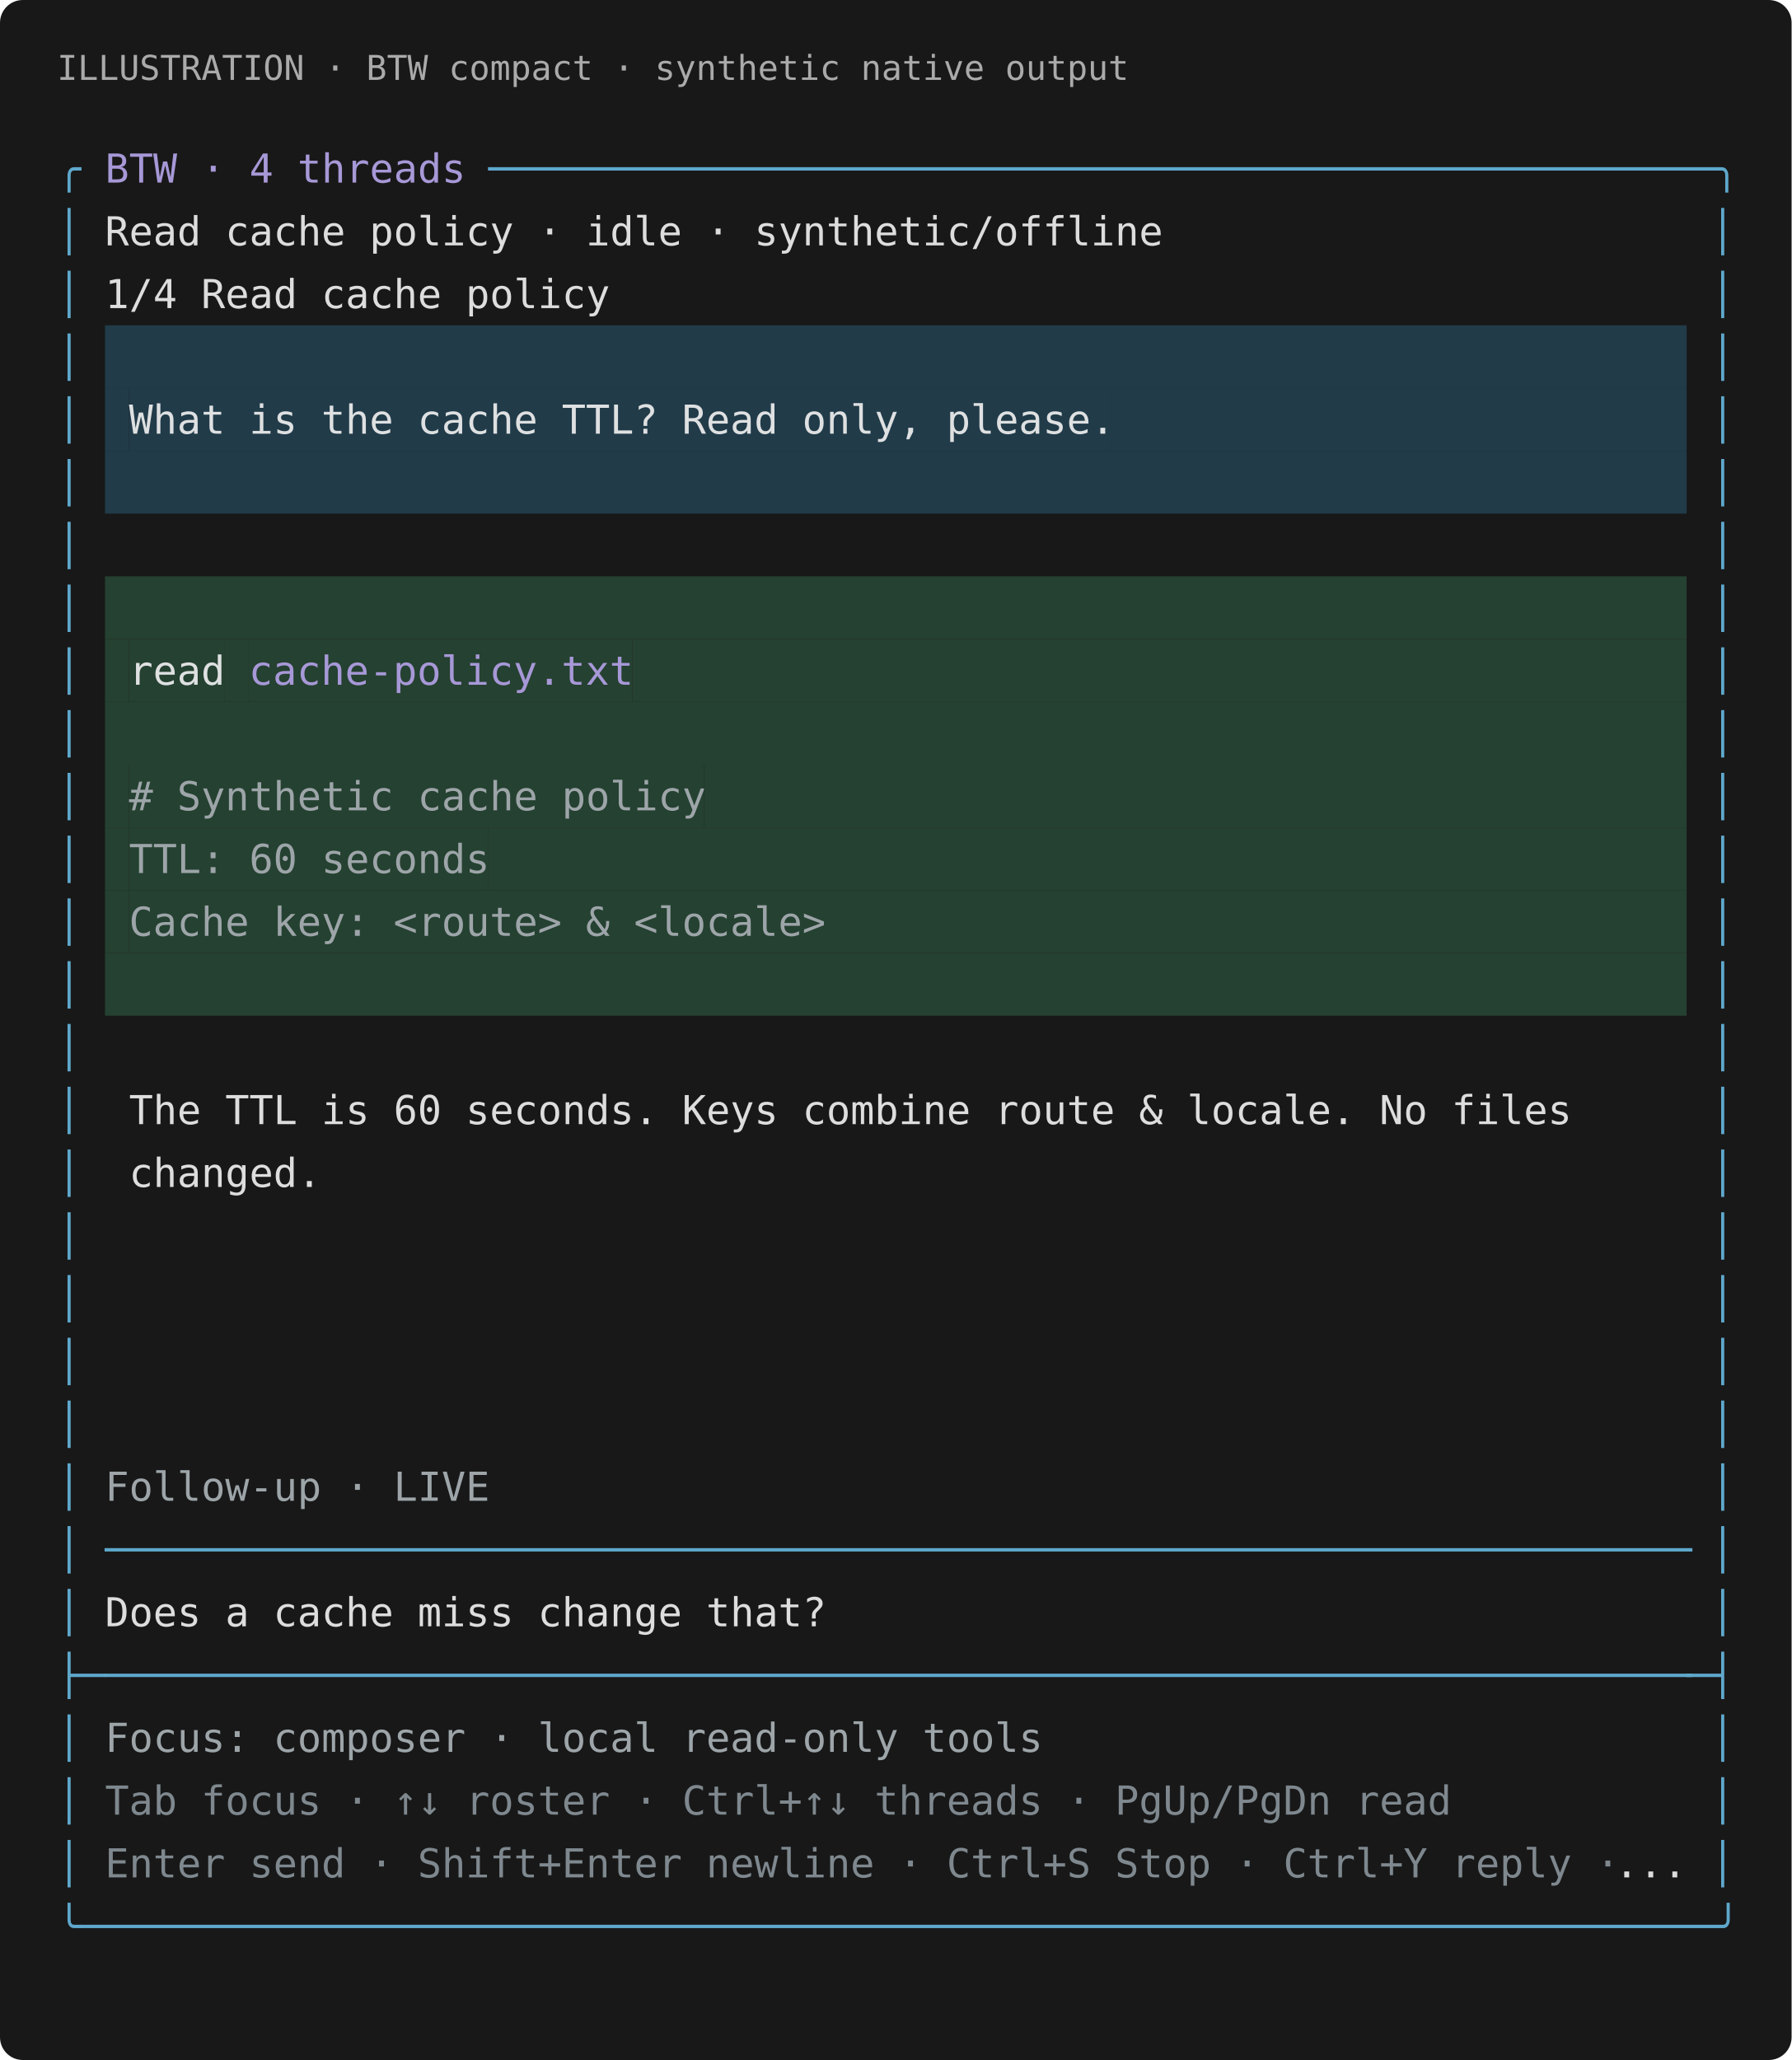
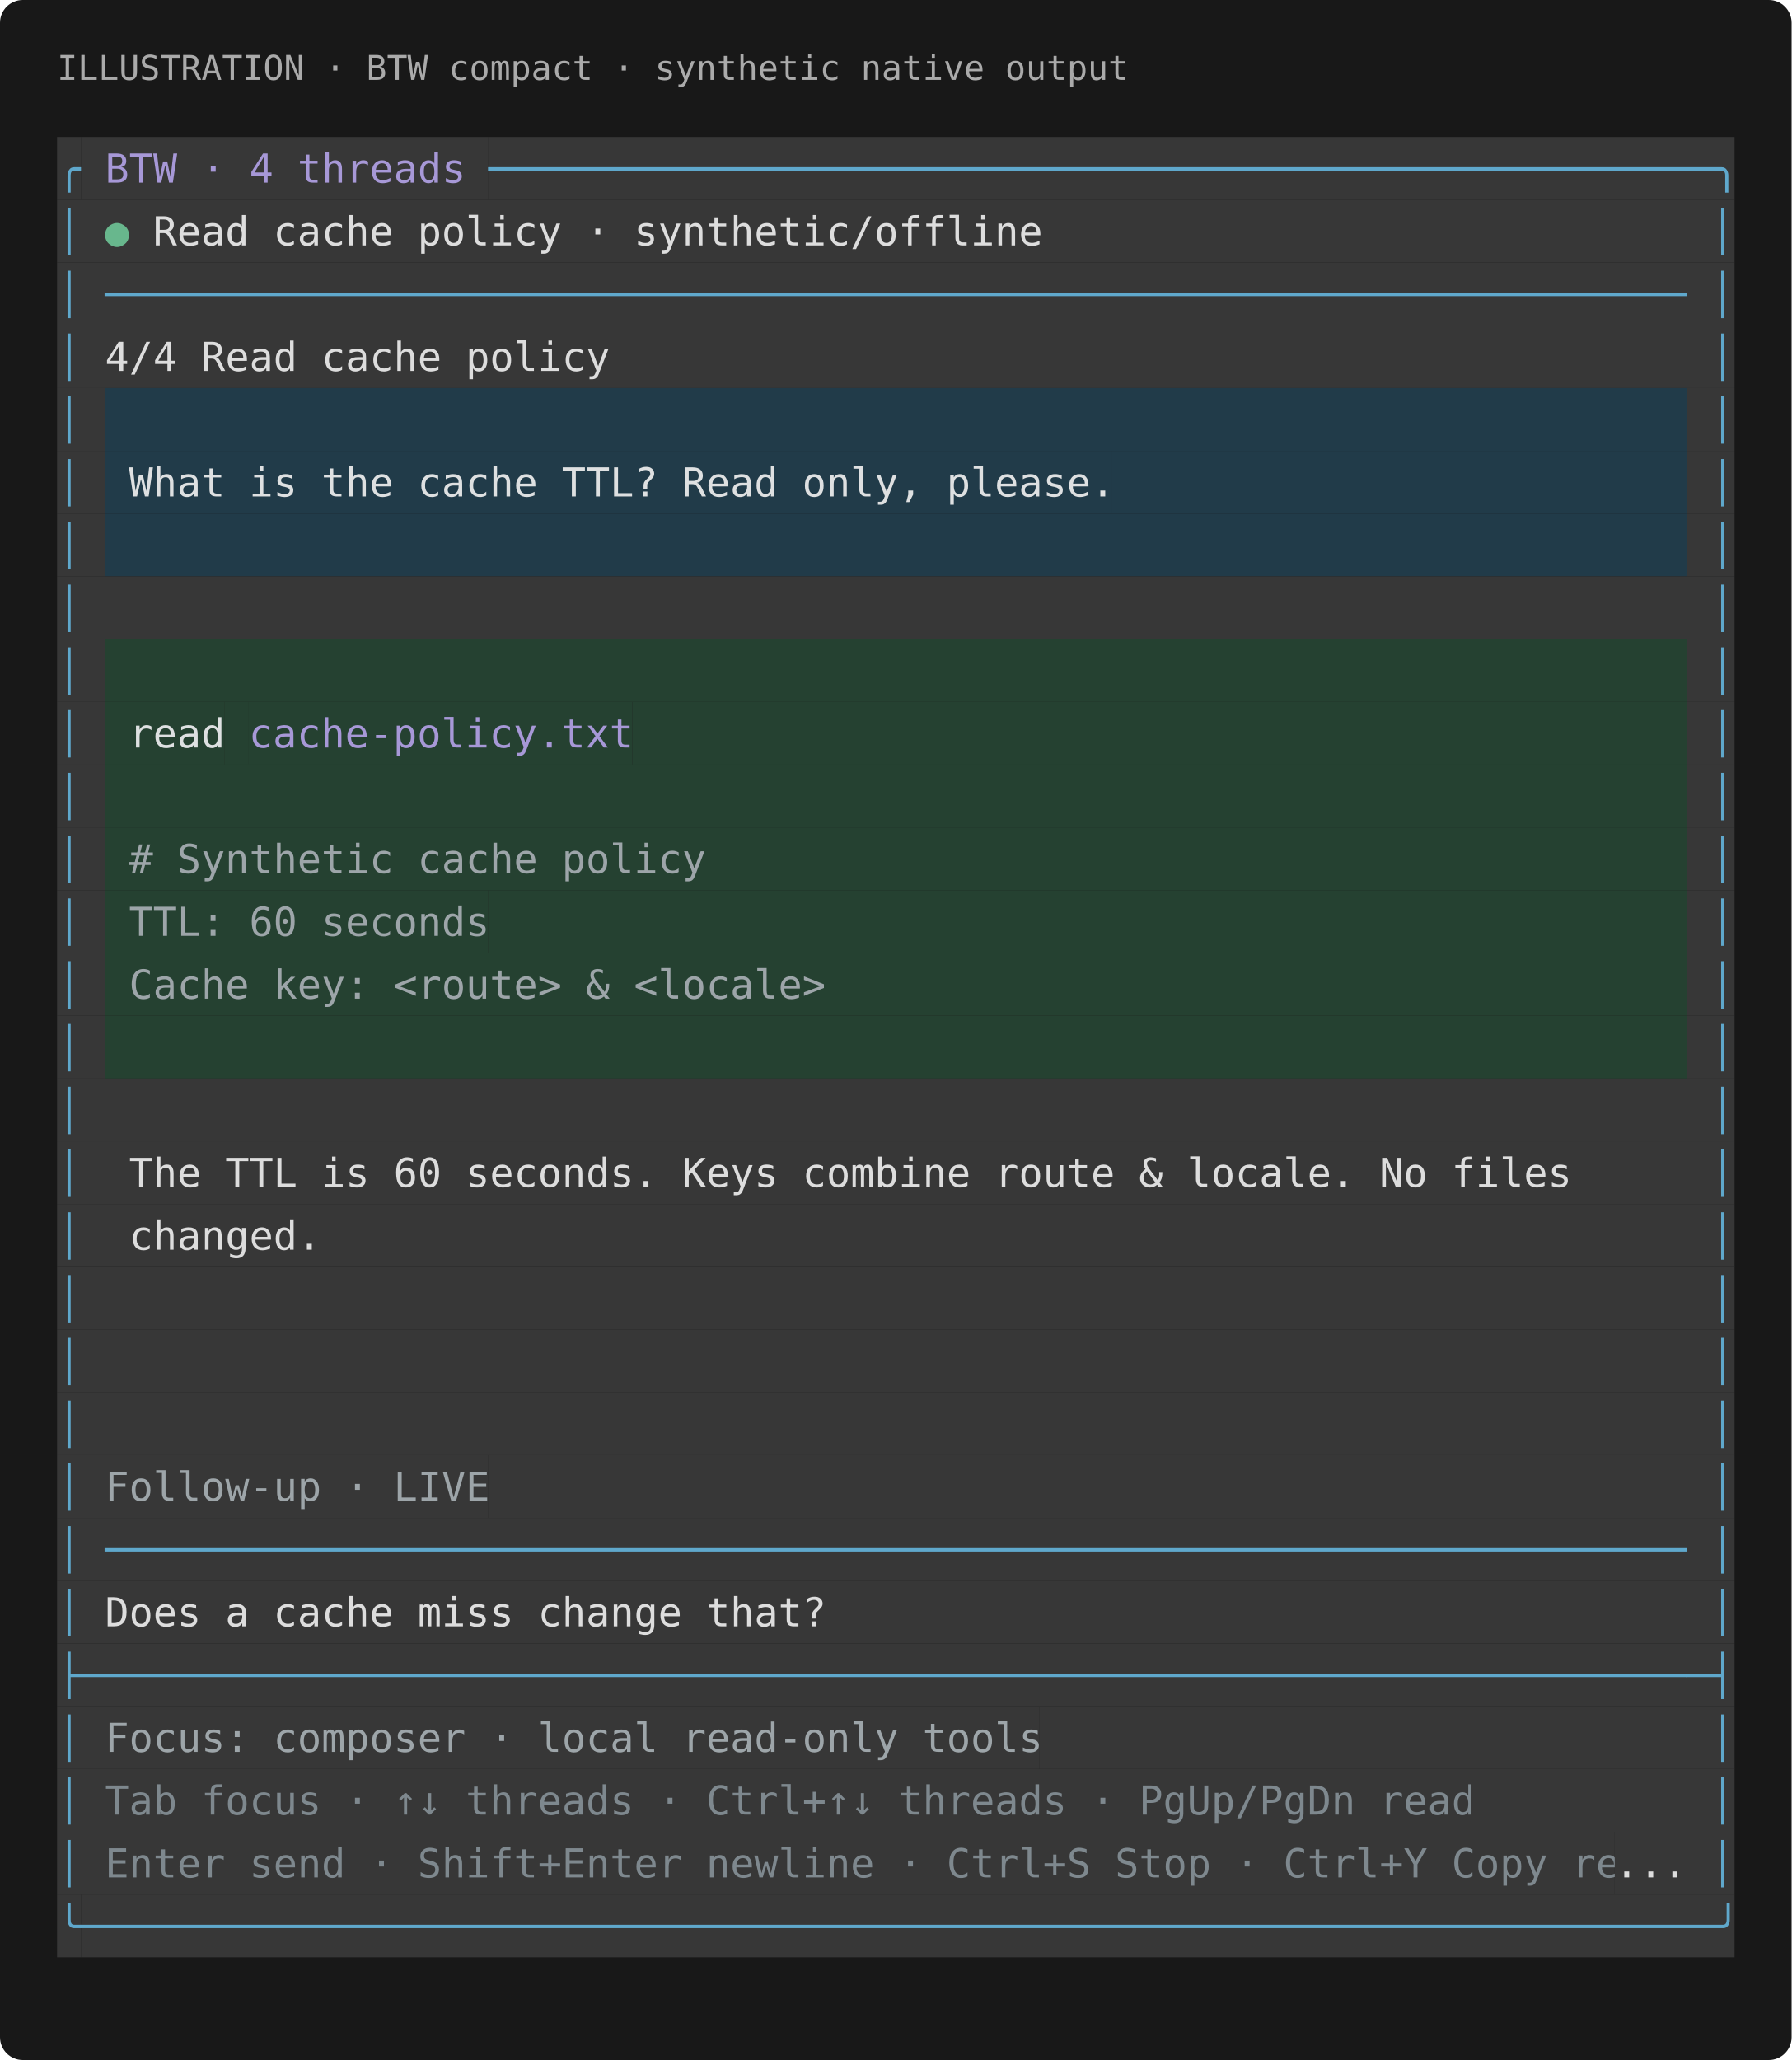
<svg xmlns="http://www.w3.org/2000/svg" width="628" height="722" viewBox="0 0 628 722" role="img" aria-labelledby="title desc">
  <rect width="100%" height="100%" rx="8" fill="#181818" />
  <text x="20" y="28" fill="#aaaaaa" font-family="Menlo, monospace" font-size="12">ILLUSTRATION · BTW compact · synthetic native output</text>
+   <rect x="20" y="48" width="8.4" height="22" fill="rgb(55,55,55)" />
  <text x="20" y="64" xml:space="preserve" fill="rgb(95,168,204)" font-family="Menlo, monospace" font-size="14" textLength="8.4" lengthAdjust="spacingAndGlyphs">╭</text>
+   <rect x="28.4" y="48" width="142.8" height="22" fill="rgb(55,55,55)" />
  <text x="28.4" y="64" xml:space="preserve" fill="rgb(167,152,215)" font-family="Menlo, monospace" font-size="14" textLength="142.8" lengthAdjust="spacingAndGlyphs"> BTW · 4 threads </text>
+   <rect x="171.2" y="48" width="436.8" height="22" fill="rgb(55,55,55)" />
  <text x="171.2" y="64" xml:space="preserve" fill="rgb(95,168,204)" font-family="Menlo, monospace" font-size="14" textLength="436.8" lengthAdjust="spacingAndGlyphs">───────────────────────────────────────────────────╮</text>
+   <rect x="20" y="70" width="16.8" height="22" fill="rgb(55,55,55)" />
  <text x="20" y="86" xml:space="preserve" fill="rgb(95,168,204)" font-family="Menlo, monospace" font-size="14" textLength="16.8" lengthAdjust="spacingAndGlyphs">│ </text>
-   <text x="36.8" y="86" xml:space="preserve" fill="#dddddd" font-family="Menlo, monospace" font-size="14" textLength="554.4" lengthAdjust="spacingAndGlyphs">Read cache policy · idle · synthetic/offline                      </text>
+   <rect x="36.8" y="70" width="8.4" height="22" fill="rgb(55,55,55)" />
+   <text x="36.8" y="86" xml:space="preserve" fill="rgb(104,183,141)" font-family="Menlo, monospace" font-size="14" textLength="8.4" lengthAdjust="spacingAndGlyphs">●</text>
+   <rect x="45.2" y="70" width="546" height="22" fill="rgb(55,55,55)" />
+   <text x="45.2" y="86" xml:space="preserve" fill="#dddddd" font-family="Menlo, monospace" font-size="14" textLength="546" lengthAdjust="spacingAndGlyphs"> Read cache policy · synthetic/offline                           </text>
+   <rect x="591.2" y="70" width="16.8" height="22" fill="rgb(55,55,55)" />
  <text x="591.2" y="86" xml:space="preserve" fill="rgb(95,168,204)" font-family="Menlo, monospace" font-size="14" textLength="16.8" lengthAdjust="spacingAndGlyphs"> │</text>
+   <rect x="20" y="92" width="16.8" height="22" fill="rgb(55,55,55)" />
  <text x="20" y="108" xml:space="preserve" fill="rgb(95,168,204)" font-family="Menlo, monospace" font-size="14" textLength="16.8" lengthAdjust="spacingAndGlyphs">│ </text>
-   <text x="36.8" y="108" xml:space="preserve" fill="#dddddd" font-family="Menlo, monospace" font-size="14" textLength="554.4" lengthAdjust="spacingAndGlyphs">1/4 Read cache policy                                             </text>
+   <rect x="36.8" y="92" width="554.4" height="22" fill="rgb(55,55,55)" />
+   <text x="36.8" y="108" xml:space="preserve" fill="rgb(95,168,204)" font-family="Menlo, monospace" font-size="14" textLength="554.4" lengthAdjust="spacingAndGlyphs">──────────────────────────────────────────────────────────────────</text>
+   <rect x="591.2" y="92" width="16.8" height="22" fill="rgb(55,55,55)" />
  <text x="591.2" y="108" xml:space="preserve" fill="rgb(95,168,204)" font-family="Menlo, monospace" font-size="14" textLength="16.8" lengthAdjust="spacingAndGlyphs"> │</text>
+   <rect x="20" y="114" width="16.8" height="22" fill="rgb(55,55,55)" />
  <text x="20" y="130" xml:space="preserve" fill="rgb(95,168,204)" font-family="Menlo, monospace" font-size="14" textLength="16.8" lengthAdjust="spacingAndGlyphs">│ </text>
-   <rect x="36.8" y="114" width="554.4" height="22" fill="rgb(33,59,73)" />
-   <text x="36.8" y="130" xml:space="preserve" fill="#dddddd" font-family="Menlo, monospace" font-size="14" textLength="554.4" lengthAdjust="spacingAndGlyphs">                                                                  </text>
+   <rect x="36.8" y="114" width="554.4" height="22" fill="rgb(55,55,55)" />
+   <text x="36.8" y="130" xml:space="preserve" fill="#dddddd" font-family="Menlo, monospace" font-size="14" textLength="554.4" lengthAdjust="spacingAndGlyphs">4/4 Read cache policy                                             </text>
+   <rect x="591.2" y="114" width="16.8" height="22" fill="rgb(55,55,55)" />
  <text x="591.2" y="130" xml:space="preserve" fill="rgb(95,168,204)" font-family="Menlo, monospace" font-size="14" textLength="16.8" lengthAdjust="spacingAndGlyphs"> │</text>
+   <rect x="20" y="136" width="16.8" height="22" fill="rgb(55,55,55)" />
  <text x="20" y="152" xml:space="preserve" fill="rgb(95,168,204)" font-family="Menlo, monospace" font-size="14" textLength="16.8" lengthAdjust="spacingAndGlyphs">│ </text>
-   <rect x="36.8" y="136" width="8.4" height="22" fill="rgb(33,59,73)" />
-   <text x="36.8" y="152" xml:space="preserve" fill="#dddddd" font-family="Menlo, monospace" font-size="14" textLength="8.4" lengthAdjust="spacingAndGlyphs"> </text>
-   <rect x="45.2" y="136" width="344.4" height="22" fill="rgb(33,59,73)" />
-   <text x="45.2" y="152" xml:space="preserve" fill="rgb(222,224,225)" font-family="Menlo, monospace" font-size="14" textLength="344.4" lengthAdjust="spacingAndGlyphs">What is the cache TTL? Read only, please.</text>
-   <rect x="389.6" y="136" width="201.6" height="22" fill="rgb(33,59,73)" />
-   <text x="389.6" y="152" xml:space="preserve" fill="#dddddd" font-family="Menlo, monospace" font-size="14" textLength="201.6" lengthAdjust="spacingAndGlyphs">                        </text>
+   <rect x="36.8" y="136" width="554.4" height="22" fill="rgb(33,59,73)" />
+   <text x="36.8" y="152" xml:space="preserve" fill="#dddddd" font-family="Menlo, monospace" font-size="14" textLength="554.4" lengthAdjust="spacingAndGlyphs">                                                                  </text>
+   <rect x="591.2" y="136" width="16.8" height="22" fill="rgb(55,55,55)" />
  <text x="591.2" y="152" xml:space="preserve" fill="rgb(95,168,204)" font-family="Menlo, monospace" font-size="14" textLength="16.8" lengthAdjust="spacingAndGlyphs"> │</text>
+   <rect x="20" y="158" width="16.8" height="22" fill="rgb(55,55,55)" />
  <text x="20" y="174" xml:space="preserve" fill="rgb(95,168,204)" font-family="Menlo, monospace" font-size="14" textLength="16.8" lengthAdjust="spacingAndGlyphs">│ </text>
-   <rect x="36.8" y="158" width="554.4" height="22" fill="rgb(33,59,73)" />
-   <text x="36.8" y="174" xml:space="preserve" fill="#dddddd" font-family="Menlo, monospace" font-size="14" textLength="554.4" lengthAdjust="spacingAndGlyphs">                                                                  </text>
+   <rect x="36.8" y="158" width="8.4" height="22" fill="rgb(33,59,73)" />
+   <text x="36.8" y="174" xml:space="preserve" fill="#dddddd" font-family="Menlo, monospace" font-size="14" textLength="8.4" lengthAdjust="spacingAndGlyphs"> </text>
+   <rect x="45.2" y="158" width="344.4" height="22" fill="rgb(33,59,73)" />
+   <text x="45.2" y="174" xml:space="preserve" fill="rgb(222,224,225)" font-family="Menlo, monospace" font-size="14" textLength="344.4" lengthAdjust="spacingAndGlyphs">What is the cache TTL? Read only, please.</text>
+   <rect x="389.6" y="158" width="201.6" height="22" fill="rgb(33,59,73)" />
+   <text x="389.6" y="174" xml:space="preserve" fill="#dddddd" font-family="Menlo, monospace" font-size="14" textLength="201.6" lengthAdjust="spacingAndGlyphs">                        </text>
+   <rect x="591.2" y="158" width="16.8" height="22" fill="rgb(55,55,55)" />
  <text x="591.2" y="174" xml:space="preserve" fill="rgb(95,168,204)" font-family="Menlo, monospace" font-size="14" textLength="16.8" lengthAdjust="spacingAndGlyphs"> │</text>
+   <rect x="20" y="180" width="16.8" height="22" fill="rgb(55,55,55)" />
  <text x="20" y="196" xml:space="preserve" fill="rgb(95,168,204)" font-family="Menlo, monospace" font-size="14" textLength="16.8" lengthAdjust="spacingAndGlyphs">│ </text>
+   <rect x="36.8" y="180" width="554.4" height="22" fill="rgb(33,59,73)" />
  <text x="36.8" y="196" xml:space="preserve" fill="#dddddd" font-family="Menlo, monospace" font-size="14" textLength="554.4" lengthAdjust="spacingAndGlyphs">                                                                  </text>
+   <rect x="591.2" y="180" width="16.8" height="22" fill="rgb(55,55,55)" />
  <text x="591.2" y="196" xml:space="preserve" fill="rgb(95,168,204)" font-family="Menlo, monospace" font-size="14" textLength="16.8" lengthAdjust="spacingAndGlyphs"> │</text>
+   <rect x="20" y="202" width="16.8" height="22" fill="rgb(55,55,55)" />
  <text x="20" y="218" xml:space="preserve" fill="rgb(95,168,204)" font-family="Menlo, monospace" font-size="14" textLength="16.8" lengthAdjust="spacingAndGlyphs">│ </text>
-   <rect x="36.8" y="202" width="554.4" height="22" fill="rgb(37,65,49)" />
+   <rect x="36.8" y="202" width="554.4" height="22" fill="rgb(55,55,55)" />
  <text x="36.8" y="218" xml:space="preserve" fill="#dddddd" font-family="Menlo, monospace" font-size="14" textLength="554.4" lengthAdjust="spacingAndGlyphs">                                                                  </text>
+   <rect x="591.2" y="202" width="16.8" height="22" fill="rgb(55,55,55)" />
  <text x="591.2" y="218" xml:space="preserve" fill="rgb(95,168,204)" font-family="Menlo, monospace" font-size="14" textLength="16.8" lengthAdjust="spacingAndGlyphs"> │</text>
+   <rect x="20" y="224" width="16.8" height="22" fill="rgb(55,55,55)" />
  <text x="20" y="240" xml:space="preserve" fill="rgb(95,168,204)" font-family="Menlo, monospace" font-size="14" textLength="16.8" lengthAdjust="spacingAndGlyphs">│ </text>
-   <rect x="36.8" y="224" width="8.4" height="22" fill="rgb(37,65,49)" />
-   <text x="36.8" y="240" xml:space="preserve" fill="#dddddd" font-family="Menlo, monospace" font-size="14" textLength="8.4" lengthAdjust="spacingAndGlyphs"> </text>
-   <rect x="45.2" y="224" width="33.6" height="22" fill="rgb(37,65,49)" />
-   <text x="45.2" y="240" xml:space="preserve" fill="rgb(222,224,225)" font-family="Menlo, monospace" font-size="14" textLength="33.6" lengthAdjust="spacingAndGlyphs">read</text>
-   <rect x="78.8" y="224" width="8.4" height="22" fill="rgb(37,65,49)" />
-   <text x="78.8" y="240" xml:space="preserve" fill="#dddddd" font-family="Menlo, monospace" font-size="14" textLength="8.4" lengthAdjust="spacingAndGlyphs"> </text>
-   <rect x="87.2" y="224" width="134.4" height="22" fill="rgb(37,65,49)" />
-   <text x="87.2" y="240" xml:space="preserve" fill="rgb(167,152,215)" font-family="Menlo, monospace" font-size="14" textLength="134.4" lengthAdjust="spacingAndGlyphs">cache-policy.txt</text>
-   <rect x="221.6" y="224" width="369.6" height="22" fill="rgb(37,65,49)" />
-   <text x="221.6" y="240" xml:space="preserve" fill="#dddddd" font-family="Menlo, monospace" font-size="14" textLength="369.6" lengthAdjust="spacingAndGlyphs">                                            </text>
+   <rect x="36.8" y="224" width="554.4" height="22" fill="rgb(37,65,49)" />
+   <text x="36.8" y="240" xml:space="preserve" fill="#dddddd" font-family="Menlo, monospace" font-size="14" textLength="554.4" lengthAdjust="spacingAndGlyphs">                                                                  </text>
+   <rect x="591.2" y="224" width="16.8" height="22" fill="rgb(55,55,55)" />
  <text x="591.2" y="240" xml:space="preserve" fill="rgb(95,168,204)" font-family="Menlo, monospace" font-size="14" textLength="16.8" lengthAdjust="spacingAndGlyphs"> │</text>
+   <rect x="20" y="246" width="16.8" height="22" fill="rgb(55,55,55)" />
  <text x="20" y="262" xml:space="preserve" fill="rgb(95,168,204)" font-family="Menlo, monospace" font-size="14" textLength="16.8" lengthAdjust="spacingAndGlyphs">│ </text>
-   <rect x="36.8" y="246" width="554.4" height="22" fill="rgb(37,65,49)" />
-   <text x="36.8" y="262" xml:space="preserve" fill="#dddddd" font-family="Menlo, monospace" font-size="14" textLength="554.4" lengthAdjust="spacingAndGlyphs">                                                                  </text>
+   <rect x="36.8" y="246" width="8.4" height="22" fill="rgb(37,65,49)" />
+   <text x="36.8" y="262" xml:space="preserve" fill="#dddddd" font-family="Menlo, monospace" font-size="14" textLength="8.4" lengthAdjust="spacingAndGlyphs"> </text>
+   <rect x="45.2" y="246" width="33.6" height="22" fill="rgb(37,65,49)" />
+   <text x="45.2" y="262" xml:space="preserve" fill="rgb(222,224,225)" font-family="Menlo, monospace" font-size="14" textLength="33.6" lengthAdjust="spacingAndGlyphs">read</text>
+   <rect x="78.8" y="246" width="8.4" height="22" fill="rgb(37,65,49)" />
+   <text x="78.8" y="262" xml:space="preserve" fill="#dddddd" font-family="Menlo, monospace" font-size="14" textLength="8.4" lengthAdjust="spacingAndGlyphs"> </text>
+   <rect x="87.2" y="246" width="134.4" height="22" fill="rgb(37,65,49)" />
+   <text x="87.2" y="262" xml:space="preserve" fill="rgb(167,152,215)" font-family="Menlo, monospace" font-size="14" textLength="134.4" lengthAdjust="spacingAndGlyphs">cache-policy.txt</text>
+   <rect x="221.6" y="246" width="369.6" height="22" fill="rgb(37,65,49)" />
+   <text x="221.6" y="262" xml:space="preserve" fill="#dddddd" font-family="Menlo, monospace" font-size="14" textLength="369.6" lengthAdjust="spacingAndGlyphs">                                            </text>
+   <rect x="591.2" y="246" width="16.8" height="22" fill="rgb(55,55,55)" />
  <text x="591.2" y="262" xml:space="preserve" fill="rgb(95,168,204)" font-family="Menlo, monospace" font-size="14" textLength="16.8" lengthAdjust="spacingAndGlyphs"> │</text>
+   <rect x="20" y="268" width="16.8" height="22" fill="rgb(55,55,55)" />
  <text x="20" y="284" xml:space="preserve" fill="rgb(95,168,204)" font-family="Menlo, monospace" font-size="14" textLength="16.8" lengthAdjust="spacingAndGlyphs">│ </text>
-   <rect x="36.8" y="268" width="8.4" height="22" fill="rgb(37,65,49)" />
-   <text x="36.8" y="284" xml:space="preserve" fill="#dddddd" font-family="Menlo, monospace" font-size="14" textLength="8.4" lengthAdjust="spacingAndGlyphs"> </text>
-   <rect x="45.2" y="268" width="201.6" height="22" fill="rgb(37,65,49)" />
-   <text x="45.2" y="284" xml:space="preserve" fill="rgb(157,165,169)" font-family="Menlo, monospace" font-size="14" textLength="201.6" lengthAdjust="spacingAndGlyphs"># Synthetic cache policy</text>
-   <rect x="246.8" y="268" width="344.4" height="22" fill="rgb(37,65,49)" />
-   <text x="246.8" y="284" xml:space="preserve" fill="#dddddd" font-family="Menlo, monospace" font-size="14" textLength="344.4" lengthAdjust="spacingAndGlyphs">                                         </text>
+   <rect x="36.8" y="268" width="554.4" height="22" fill="rgb(37,65,49)" />
+   <text x="36.8" y="284" xml:space="preserve" fill="#dddddd" font-family="Menlo, monospace" font-size="14" textLength="554.4" lengthAdjust="spacingAndGlyphs">                                                                  </text>
+   <rect x="591.2" y="268" width="16.8" height="22" fill="rgb(55,55,55)" />
  <text x="591.2" y="284" xml:space="preserve" fill="rgb(95,168,204)" font-family="Menlo, monospace" font-size="14" textLength="16.8" lengthAdjust="spacingAndGlyphs"> │</text>
+   <rect x="20" y="290" width="16.8" height="22" fill="rgb(55,55,55)" />
  <text x="20" y="306" xml:space="preserve" fill="rgb(95,168,204)" font-family="Menlo, monospace" font-size="14" textLength="16.8" lengthAdjust="spacingAndGlyphs">│ </text>
  <rect x="36.8" y="290" width="8.4" height="22" fill="rgb(37,65,49)" />
  <text x="36.8" y="306" xml:space="preserve" fill="#dddddd" font-family="Menlo, monospace" font-size="14" textLength="8.4" lengthAdjust="spacingAndGlyphs"> </text>
-   <rect x="45.2" y="290" width="126" height="22" fill="rgb(37,65,49)" />
-   <text x="45.2" y="306" xml:space="preserve" fill="rgb(157,165,169)" font-family="Menlo, monospace" font-size="14" textLength="126" lengthAdjust="spacingAndGlyphs">TTL: 60 seconds</text>
-   <rect x="171.2" y="290" width="420" height="22" fill="rgb(37,65,49)" />
-   <text x="171.2" y="306" xml:space="preserve" fill="#dddddd" font-family="Menlo, monospace" font-size="14" textLength="420" lengthAdjust="spacingAndGlyphs">                                                  </text>
+   <rect x="45.2" y="290" width="201.6" height="22" fill="rgb(37,65,49)" />
+   <text x="45.2" y="306" xml:space="preserve" fill="rgb(157,165,169)" font-family="Menlo, monospace" font-size="14" textLength="201.6" lengthAdjust="spacingAndGlyphs"># Synthetic cache policy</text>
+   <rect x="246.8" y="290" width="344.4" height="22" fill="rgb(37,65,49)" />
+   <text x="246.8" y="306" xml:space="preserve" fill="#dddddd" font-family="Menlo, monospace" font-size="14" textLength="344.4" lengthAdjust="spacingAndGlyphs">                                         </text>
+   <rect x="591.2" y="290" width="16.8" height="22" fill="rgb(55,55,55)" />
  <text x="591.2" y="306" xml:space="preserve" fill="rgb(95,168,204)" font-family="Menlo, monospace" font-size="14" textLength="16.8" lengthAdjust="spacingAndGlyphs"> │</text>
+   <rect x="20" y="312" width="16.8" height="22" fill="rgb(55,55,55)" />
  <text x="20" y="328" xml:space="preserve" fill="rgb(95,168,204)" font-family="Menlo, monospace" font-size="14" textLength="16.8" lengthAdjust="spacingAndGlyphs">│ </text>
  <rect x="36.8" y="312" width="8.4" height="22" fill="rgb(37,65,49)" />
  <text x="36.8" y="328" xml:space="preserve" fill="#dddddd" font-family="Menlo, monospace" font-size="14" textLength="8.4" lengthAdjust="spacingAndGlyphs"> </text>
-   <rect x="45.2" y="312" width="243.6" height="22" fill="rgb(37,65,49)" />
-   <text x="45.2" y="328" xml:space="preserve" fill="rgb(157,165,169)" font-family="Menlo, monospace" font-size="14" textLength="243.6" lengthAdjust="spacingAndGlyphs">Cache key: &lt;route&gt; &amp; &lt;locale&gt;</text>
-   <rect x="288.8" y="312" width="302.4" height="22" fill="rgb(37,65,49)" />
-   <text x="288.8" y="328" xml:space="preserve" fill="#dddddd" font-family="Menlo, monospace" font-size="14" textLength="302.4" lengthAdjust="spacingAndGlyphs">                                    </text>
+   <rect x="45.2" y="312" width="126" height="22" fill="rgb(37,65,49)" />
+   <text x="45.2" y="328" xml:space="preserve" fill="rgb(157,165,169)" font-family="Menlo, monospace" font-size="14" textLength="126" lengthAdjust="spacingAndGlyphs">TTL: 60 seconds</text>
+   <rect x="171.2" y="312" width="420" height="22" fill="rgb(37,65,49)" />
+   <text x="171.2" y="328" xml:space="preserve" fill="#dddddd" font-family="Menlo, monospace" font-size="14" textLength="420" lengthAdjust="spacingAndGlyphs">                                                  </text>
+   <rect x="591.2" y="312" width="16.8" height="22" fill="rgb(55,55,55)" />
  <text x="591.2" y="328" xml:space="preserve" fill="rgb(95,168,204)" font-family="Menlo, monospace" font-size="14" textLength="16.8" lengthAdjust="spacingAndGlyphs"> │</text>
+   <rect x="20" y="334" width="16.8" height="22" fill="rgb(55,55,55)" />
  <text x="20" y="350" xml:space="preserve" fill="rgb(95,168,204)" font-family="Menlo, monospace" font-size="14" textLength="16.8" lengthAdjust="spacingAndGlyphs">│ </text>
-   <rect x="36.8" y="334" width="554.4" height="22" fill="rgb(37,65,49)" />
-   <text x="36.8" y="350" xml:space="preserve" fill="#dddddd" font-family="Menlo, monospace" font-size="14" textLength="554.4" lengthAdjust="spacingAndGlyphs">                                                                  </text>
+   <rect x="36.8" y="334" width="8.4" height="22" fill="rgb(37,65,49)" />
+   <text x="36.8" y="350" xml:space="preserve" fill="#dddddd" font-family="Menlo, monospace" font-size="14" textLength="8.4" lengthAdjust="spacingAndGlyphs"> </text>
+   <rect x="45.2" y="334" width="243.6" height="22" fill="rgb(37,65,49)" />
+   <text x="45.2" y="350" xml:space="preserve" fill="rgb(157,165,169)" font-family="Menlo, monospace" font-size="14" textLength="243.6" lengthAdjust="spacingAndGlyphs">Cache key: &lt;route&gt; &amp; &lt;locale&gt;</text>
+   <rect x="288.8" y="334" width="302.4" height="22" fill="rgb(37,65,49)" />
+   <text x="288.8" y="350" xml:space="preserve" fill="#dddddd" font-family="Menlo, monospace" font-size="14" textLength="302.4" lengthAdjust="spacingAndGlyphs">                                    </text>
+   <rect x="591.2" y="334" width="16.8" height="22" fill="rgb(55,55,55)" />
  <text x="591.2" y="350" xml:space="preserve" fill="rgb(95,168,204)" font-family="Menlo, monospace" font-size="14" textLength="16.8" lengthAdjust="spacingAndGlyphs"> │</text>
+   <rect x="20" y="356" width="16.8" height="22" fill="rgb(55,55,55)" />
  <text x="20" y="372" xml:space="preserve" fill="rgb(95,168,204)" font-family="Menlo, monospace" font-size="14" textLength="16.8" lengthAdjust="spacingAndGlyphs">│ </text>
+   <rect x="36.8" y="356" width="554.4" height="22" fill="rgb(37,65,49)" />
  <text x="36.8" y="372" xml:space="preserve" fill="#dddddd" font-family="Menlo, monospace" font-size="14" textLength="554.4" lengthAdjust="spacingAndGlyphs">                                                                  </text>
+   <rect x="591.2" y="356" width="16.8" height="22" fill="rgb(55,55,55)" />
  <text x="591.2" y="372" xml:space="preserve" fill="rgb(95,168,204)" font-family="Menlo, monospace" font-size="14" textLength="16.8" lengthAdjust="spacingAndGlyphs"> │</text>
+   <rect x="20" y="378" width="16.8" height="22" fill="rgb(55,55,55)" />
  <text x="20" y="394" xml:space="preserve" fill="rgb(95,168,204)" font-family="Menlo, monospace" font-size="14" textLength="16.8" lengthAdjust="spacingAndGlyphs">│ </text>
-   <text x="36.8" y="394" xml:space="preserve" fill="#dddddd" font-family="Menlo, monospace" font-size="14" textLength="554.4" lengthAdjust="spacingAndGlyphs"> The TTL is 60 seconds. Keys combine route &amp; locale. No files     </text>
+   <rect x="36.8" y="378" width="554.4" height="22" fill="rgb(55,55,55)" />
+   <text x="36.8" y="394" xml:space="preserve" fill="#dddddd" font-family="Menlo, monospace" font-size="14" textLength="554.4" lengthAdjust="spacingAndGlyphs">                                                                  </text>
+   <rect x="591.2" y="378" width="16.8" height="22" fill="rgb(55,55,55)" />
  <text x="591.2" y="394" xml:space="preserve" fill="rgb(95,168,204)" font-family="Menlo, monospace" font-size="14" textLength="16.8" lengthAdjust="spacingAndGlyphs"> │</text>
+   <rect x="20" y="400" width="16.8" height="22" fill="rgb(55,55,55)" />
  <text x="20" y="416" xml:space="preserve" fill="rgb(95,168,204)" font-family="Menlo, monospace" font-size="14" textLength="16.8" lengthAdjust="spacingAndGlyphs">│ </text>
-   <text x="36.8" y="416" xml:space="preserve" fill="#dddddd" font-family="Menlo, monospace" font-size="14" textLength="554.4" lengthAdjust="spacingAndGlyphs"> changed.                                                         </text>
+   <rect x="36.8" y="400" width="554.4" height="22" fill="rgb(55,55,55)" />
+   <text x="36.8" y="416" xml:space="preserve" fill="#dddddd" font-family="Menlo, monospace" font-size="14" textLength="554.4" lengthAdjust="spacingAndGlyphs"> The TTL is 60 seconds. Keys combine route &amp; locale. No files     </text>
+   <rect x="591.2" y="400" width="16.8" height="22" fill="rgb(55,55,55)" />
  <text x="591.2" y="416" xml:space="preserve" fill="rgb(95,168,204)" font-family="Menlo, monospace" font-size="14" textLength="16.8" lengthAdjust="spacingAndGlyphs"> │</text>
+   <rect x="20" y="422" width="16.8" height="22" fill="rgb(55,55,55)" />
  <text x="20" y="438" xml:space="preserve" fill="rgb(95,168,204)" font-family="Menlo, monospace" font-size="14" textLength="16.8" lengthAdjust="spacingAndGlyphs">│ </text>
-   <text x="36.8" y="438" xml:space="preserve" fill="#dddddd" font-family="Menlo, monospace" font-size="14" textLength="554.4" lengthAdjust="spacingAndGlyphs">                                                                  </text>
+   <rect x="36.8" y="422" width="554.4" height="22" fill="rgb(55,55,55)" />
+   <text x="36.8" y="438" xml:space="preserve" fill="#dddddd" font-family="Menlo, monospace" font-size="14" textLength="554.4" lengthAdjust="spacingAndGlyphs"> changed.                                                         </text>
+   <rect x="591.2" y="422" width="16.8" height="22" fill="rgb(55,55,55)" />
  <text x="591.2" y="438" xml:space="preserve" fill="rgb(95,168,204)" font-family="Menlo, monospace" font-size="14" textLength="16.8" lengthAdjust="spacingAndGlyphs"> │</text>
+   <rect x="20" y="444" width="16.8" height="22" fill="rgb(55,55,55)" />
  <text x="20" y="460" xml:space="preserve" fill="rgb(95,168,204)" font-family="Menlo, monospace" font-size="14" textLength="16.8" lengthAdjust="spacingAndGlyphs">│ </text>
+   <rect x="36.8" y="444" width="554.4" height="22" fill="rgb(55,55,55)" />
  <text x="36.8" y="460" xml:space="preserve" fill="#dddddd" font-family="Menlo, monospace" font-size="14" textLength="554.4" lengthAdjust="spacingAndGlyphs">                                                                  </text>
+   <rect x="591.2" y="444" width="16.8" height="22" fill="rgb(55,55,55)" />
  <text x="591.2" y="460" xml:space="preserve" fill="rgb(95,168,204)" font-family="Menlo, monospace" font-size="14" textLength="16.8" lengthAdjust="spacingAndGlyphs"> │</text>
+   <rect x="20" y="466" width="16.8" height="22" fill="rgb(55,55,55)" />
  <text x="20" y="482" xml:space="preserve" fill="rgb(95,168,204)" font-family="Menlo, monospace" font-size="14" textLength="16.8" lengthAdjust="spacingAndGlyphs">│ </text>
+   <rect x="36.8" y="466" width="554.4" height="22" fill="rgb(55,55,55)" />
  <text x="36.8" y="482" xml:space="preserve" fill="#dddddd" font-family="Menlo, monospace" font-size="14" textLength="554.4" lengthAdjust="spacingAndGlyphs">                                                                  </text>
+   <rect x="591.2" y="466" width="16.8" height="22" fill="rgb(55,55,55)" />
  <text x="591.2" y="482" xml:space="preserve" fill="rgb(95,168,204)" font-family="Menlo, monospace" font-size="14" textLength="16.8" lengthAdjust="spacingAndGlyphs"> │</text>
+   <rect x="20" y="488" width="16.8" height="22" fill="rgb(55,55,55)" />
  <text x="20" y="504" xml:space="preserve" fill="rgb(95,168,204)" font-family="Menlo, monospace" font-size="14" textLength="16.8" lengthAdjust="spacingAndGlyphs">│ </text>
+   <rect x="36.8" y="488" width="554.4" height="22" fill="rgb(55,55,55)" />
  <text x="36.8" y="504" xml:space="preserve" fill="#dddddd" font-family="Menlo, monospace" font-size="14" textLength="554.4" lengthAdjust="spacingAndGlyphs">                                                                  </text>
+   <rect x="591.2" y="488" width="16.8" height="22" fill="rgb(55,55,55)" />
  <text x="591.2" y="504" xml:space="preserve" fill="rgb(95,168,204)" font-family="Menlo, monospace" font-size="14" textLength="16.8" lengthAdjust="spacingAndGlyphs"> │</text>
+   <rect x="20" y="510" width="16.8" height="22" fill="rgb(55,55,55)" />
  <text x="20" y="526" xml:space="preserve" fill="rgb(95,168,204)" font-family="Menlo, monospace" font-size="14" textLength="16.8" lengthAdjust="spacingAndGlyphs">│ </text>
+   <rect x="36.8" y="510" width="134.4" height="22" fill="rgb(55,55,55)" />
  <text x="36.8" y="526" xml:space="preserve" fill="rgb(157,165,169)" font-family="Menlo, monospace" font-size="14" textLength="134.4" lengthAdjust="spacingAndGlyphs">Follow-up · LIVE</text>
+   <rect x="171.2" y="510" width="420" height="22" fill="rgb(55,55,55)" />
  <text x="171.2" y="526" xml:space="preserve" fill="#dddddd" font-family="Menlo, monospace" font-size="14" textLength="420" lengthAdjust="spacingAndGlyphs">                                                  </text>
+   <rect x="591.2" y="510" width="16.8" height="22" fill="rgb(55,55,55)" />
  <text x="591.2" y="526" xml:space="preserve" fill="rgb(95,168,204)" font-family="Menlo, monospace" font-size="14" textLength="16.8" lengthAdjust="spacingAndGlyphs"> │</text>
+   <rect x="20" y="532" width="16.8" height="22" fill="rgb(55,55,55)" />
  <text x="20" y="548" xml:space="preserve" fill="rgb(95,168,204)" font-family="Menlo, monospace" font-size="14" textLength="16.8" lengthAdjust="spacingAndGlyphs">│ </text>
+   <rect x="36.8" y="532" width="554.4" height="22" fill="rgb(55,55,55)" />
  <text x="36.8" y="548" xml:space="preserve" fill="rgb(95,168,204)" font-family="Menlo, monospace" font-size="14" textLength="554.4" lengthAdjust="spacingAndGlyphs">──────────────────────────────────────────────────────────────────</text>
+   <rect x="591.2" y="532" width="16.8" height="22" fill="rgb(55,55,55)" />
  <text x="591.2" y="548" xml:space="preserve" fill="rgb(95,168,204)" font-family="Menlo, monospace" font-size="14" textLength="16.8" lengthAdjust="spacingAndGlyphs"> │</text>
+   <rect x="20" y="554" width="16.8" height="22" fill="rgb(55,55,55)" />
  <text x="20" y="570" xml:space="preserve" fill="rgb(95,168,204)" font-family="Menlo, monospace" font-size="14" textLength="16.8" lengthAdjust="spacingAndGlyphs">│ </text>
+   <rect x="36.8" y="554" width="554.4" height="22" fill="rgb(55,55,55)" />
  <text x="36.8" y="570" xml:space="preserve" fill="#dddddd" font-family="Menlo, monospace" font-size="14" textLength="554.4" lengthAdjust="spacingAndGlyphs">Does a cache miss change that?                                    </text>
+   <rect x="591.2" y="554" width="16.8" height="22" fill="rgb(55,55,55)" />
  <text x="591.2" y="570" xml:space="preserve" fill="rgb(95,168,204)" font-family="Menlo, monospace" font-size="14" textLength="16.8" lengthAdjust="spacingAndGlyphs"> │</text>
+   <rect x="20" y="576" width="16.8" height="22" fill="rgb(55,55,55)" />
  <text x="20" y="592" xml:space="preserve" fill="rgb(95,168,204)" font-family="Menlo, monospace" font-size="14" textLength="16.8" lengthAdjust="spacingAndGlyphs">├─</text>
+   <rect x="36.8" y="576" width="554.4" height="22" fill="rgb(55,55,55)" />
  <text x="36.8" y="592" xml:space="preserve" fill="rgb(95,168,204)" font-family="Menlo, monospace" font-size="14" textLength="554.4" lengthAdjust="spacingAndGlyphs">──────────────────────────────────────────────────────────────────</text>
+   <rect x="591.2" y="576" width="16.8" height="22" fill="rgb(55,55,55)" />
  <text x="591.2" y="592" xml:space="preserve" fill="rgb(95,168,204)" font-family="Menlo, monospace" font-size="14" textLength="16.8" lengthAdjust="spacingAndGlyphs">─┤</text>
+   <rect x="20" y="598" width="16.8" height="22" fill="rgb(55,55,55)" />
  <text x="20" y="614" xml:space="preserve" fill="rgb(95,168,204)" font-family="Menlo, monospace" font-size="14" textLength="16.8" lengthAdjust="spacingAndGlyphs">│ </text>
+   <rect x="36.8" y="598" width="327.6" height="22" fill="rgb(55,55,55)" />
  <text x="36.8" y="614" xml:space="preserve" fill="rgb(157,165,169)" font-family="Menlo, monospace" font-size="14" textLength="327.6" lengthAdjust="spacingAndGlyphs">Focus: composer · local read-only tools</text>
+   <rect x="364.4" y="598" width="226.8" height="22" fill="rgb(55,55,55)" />
  <text x="364.4" y="614" xml:space="preserve" fill="#dddddd" font-family="Menlo, monospace" font-size="14" textLength="226.8" lengthAdjust="spacingAndGlyphs">                           </text>
+   <rect x="591.2" y="598" width="16.8" height="22" fill="rgb(55,55,55)" />
  <text x="591.2" y="614" xml:space="preserve" fill="rgb(95,168,204)" font-family="Menlo, monospace" font-size="14" textLength="16.8" lengthAdjust="spacingAndGlyphs"> │</text>
+   <rect x="20" y="620" width="16.8" height="22" fill="rgb(55,55,55)" />
  <text x="20" y="636" xml:space="preserve" fill="rgb(95,168,204)" font-family="Menlo, monospace" font-size="14" textLength="16.8" lengthAdjust="spacingAndGlyphs">│ </text>
-   <text x="36.8" y="636" xml:space="preserve" fill="rgb(126,136,142)" font-family="Menlo, monospace" font-size="14" textLength="470.4" lengthAdjust="spacingAndGlyphs">Tab focus · ↑↓ roster · Ctrl+↑↓ threads · PgUp/PgDn read</text>
-   <text x="507.2" y="636" xml:space="preserve" fill="#dddddd" font-family="Menlo, monospace" font-size="14" textLength="84" lengthAdjust="spacingAndGlyphs">          </text>
+   <rect x="36.8" y="620" width="478.8" height="22" fill="rgb(55,55,55)" />
+   <text x="36.8" y="636" xml:space="preserve" fill="rgb(126,136,142)" font-family="Menlo, monospace" font-size="14" textLength="478.8" lengthAdjust="spacingAndGlyphs">Tab focus · ↑↓ threads · Ctrl+↑↓ threads · PgUp/PgDn read</text>
+   <rect x="515.6" y="620" width="75.6" height="22" fill="rgb(55,55,55)" />
+   <text x="515.6" y="636" xml:space="preserve" fill="#dddddd" font-family="Menlo, monospace" font-size="14" textLength="75.6" lengthAdjust="spacingAndGlyphs">         </text>
+   <rect x="591.2" y="620" width="16.8" height="22" fill="rgb(55,55,55)" />
  <text x="591.2" y="636" xml:space="preserve" fill="rgb(95,168,204)" font-family="Menlo, monospace" font-size="14" textLength="16.8" lengthAdjust="spacingAndGlyphs"> │</text>
+   <rect x="20" y="642" width="16.8" height="22" fill="rgb(55,55,55)" />
  <text x="20" y="658" xml:space="preserve" fill="rgb(95,168,204)" font-family="Menlo, monospace" font-size="14" textLength="16.8" lengthAdjust="spacingAndGlyphs">│ </text>
-   <text x="36.8" y="658" xml:space="preserve" fill="rgb(126,136,142)" font-family="Menlo, monospace" font-size="14" textLength="529.2" lengthAdjust="spacingAndGlyphs">Enter send · Shift+Enter newline · Ctrl+S Stop · Ctrl+Y reply ·</text>
+   <rect x="36.8" y="642" width="529.2" height="22" fill="rgb(55,55,55)" />
+   <text x="36.8" y="658" xml:space="preserve" fill="rgb(126,136,142)" font-family="Menlo, monospace" font-size="14" textLength="529.2" lengthAdjust="spacingAndGlyphs">Enter send · Shift+Enter newline · Ctrl+S Stop · Ctrl+Y Copy re</text>
+   <rect x="566" y="642" width="25.2" height="22" fill="rgb(55,55,55)" />
  <text x="566" y="658" xml:space="preserve" fill="#dddddd" font-family="Menlo, monospace" font-size="14" textLength="25.2" lengthAdjust="spacingAndGlyphs">...</text>
+   <rect x="591.2" y="642" width="16.8" height="22" fill="rgb(55,55,55)" />
  <text x="591.2" y="658" xml:space="preserve" fill="rgb(95,168,204)" font-family="Menlo, monospace" font-size="14" textLength="16.8" lengthAdjust="spacingAndGlyphs"> │</text>
+   <rect x="20" y="664" width="8.4" height="22" fill="rgb(55,55,55)" />
  <text x="20" y="680" xml:space="preserve" fill="rgb(95,168,204)" font-family="Menlo, monospace" font-size="14" textLength="8.4" lengthAdjust="spacingAndGlyphs">╰</text>
+   <rect x="28.4" y="664" width="579.6" height="22" fill="rgb(55,55,55)" />
  <text x="28.4" y="680" xml:space="preserve" fill="rgb(95,168,204)" font-family="Menlo, monospace" font-size="14" textLength="579.6" lengthAdjust="spacingAndGlyphs">────────────────────────────────────────────────────────────────────╯</text>
</svg>
